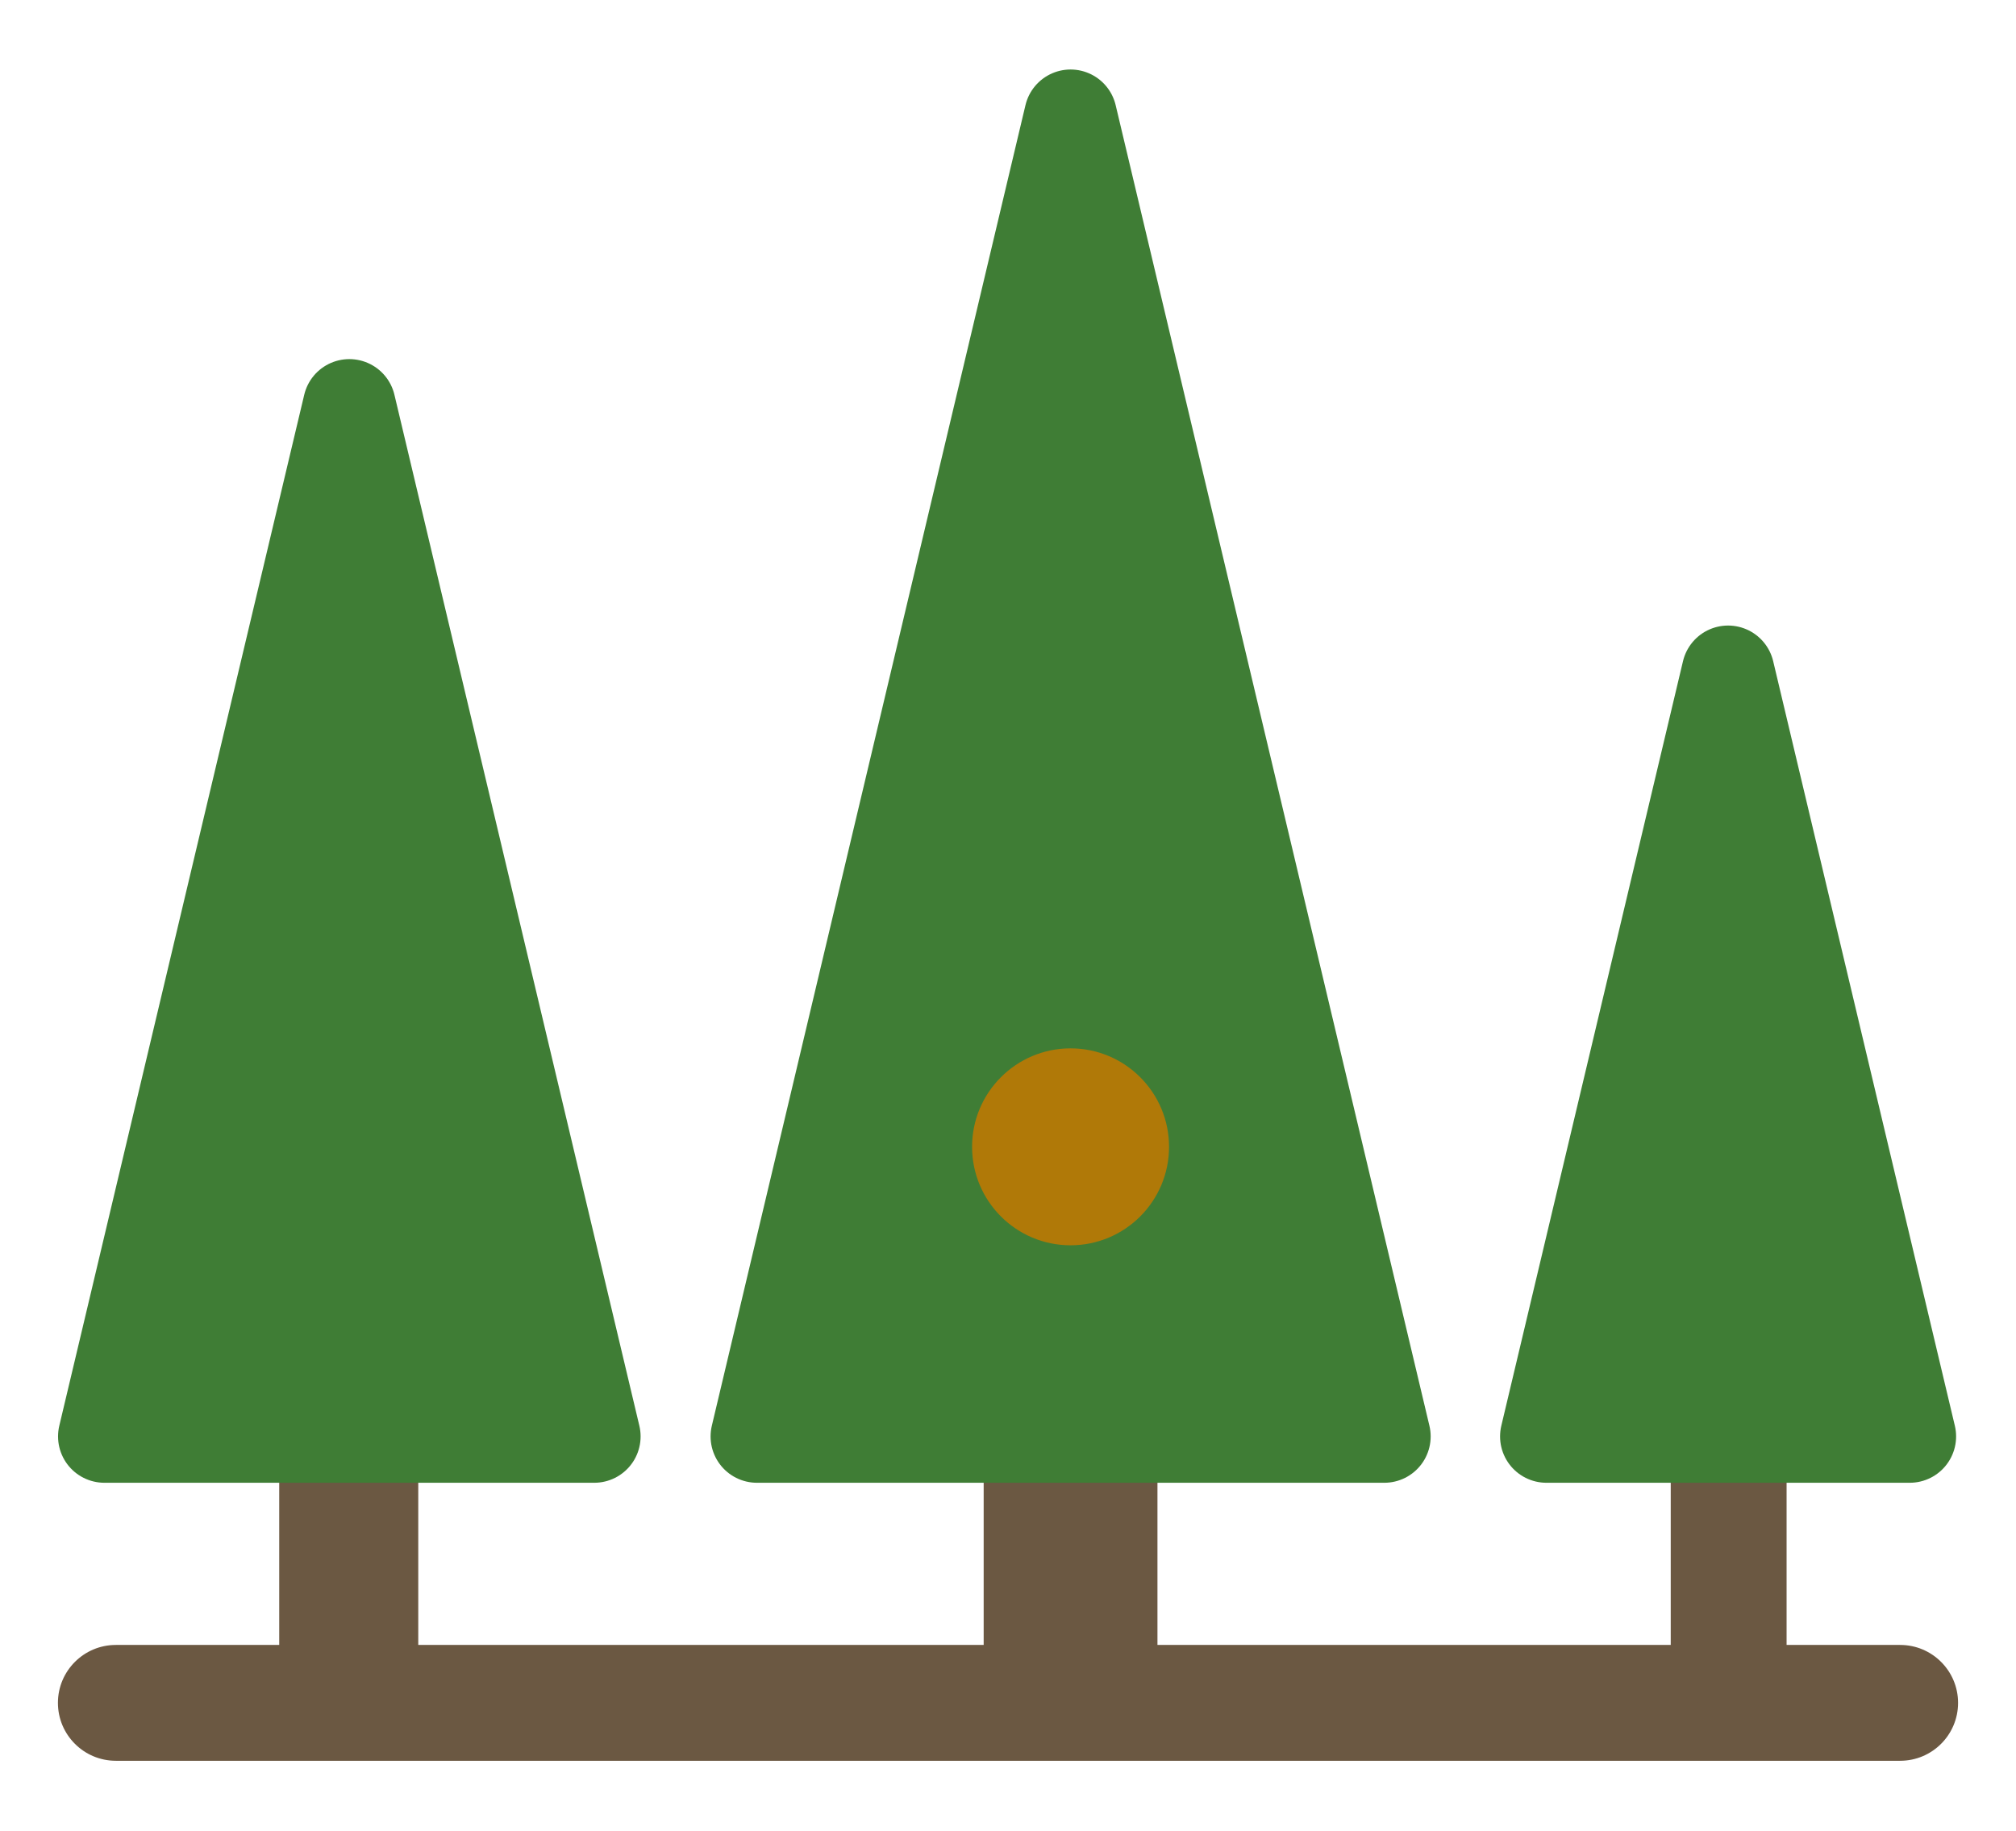
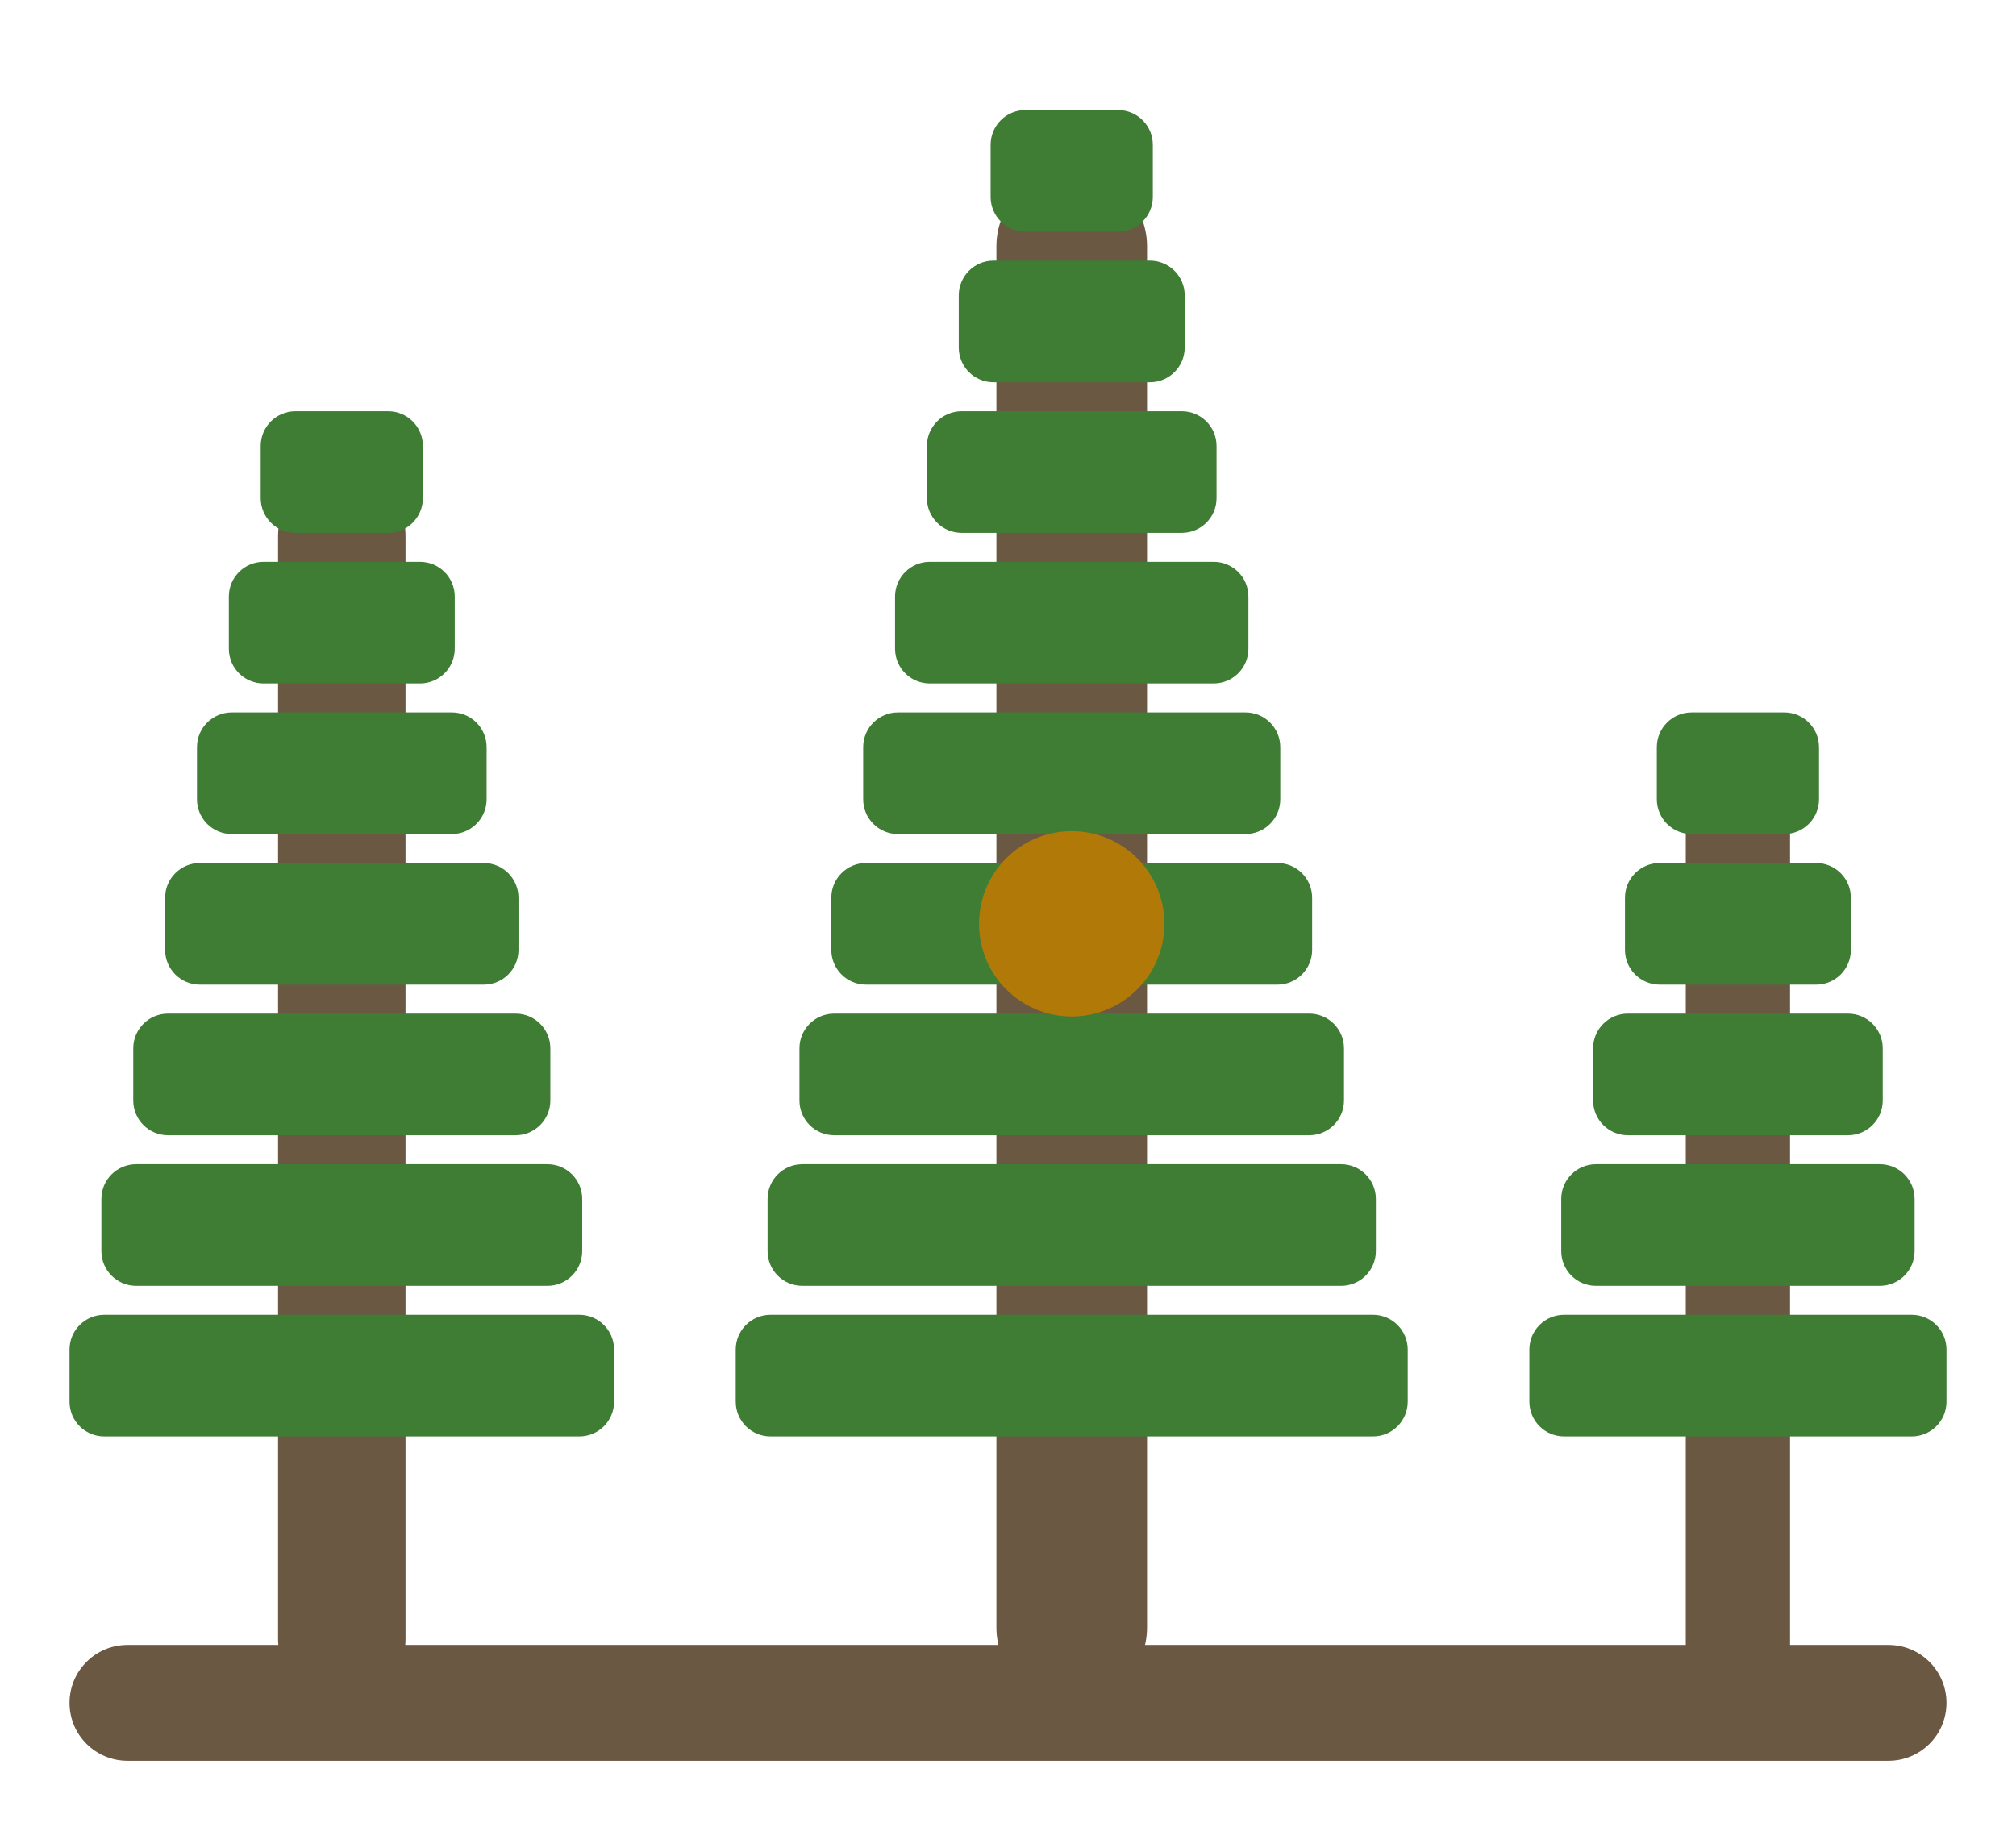
<svg xmlns="http://www.w3.org/2000/svg" viewBox="0 0 174 158" width="174" height="158" role="img" aria-label="grove">
-   <rect x="5" y="142" width="164" height="10" rx="5" fill="#6B5842" />
-   <rect x="24.1" y="118.0" width="12" height="29.0" rx="3.4" fill="#6B5842" />
-   <rect x="84.9" y="118.0" width="15" height="29.0" rx="4.3" fill="#6B5842" />
-   <rect x="144.2" y="118.0" width="10" height="29.0" rx="2.9" fill="#6B5842" />
-   <path d="M 30.15,35.00 L 51.29,124.00 L 30.15,124.00 L 9.01,124.00 Z" fill="#3F7D35" stroke="#3F7D35" stroke-width="8.0" stroke-linejoin="round" />
-   <path d="M 92.40,10.00 L 119.48,124.00 L 92.40,124.00 L 65.33,124.00 Z" fill="#3F7D35" stroke="#3F7D35" stroke-width="8.0" stroke-linejoin="round" />
-   <path d="M 149.15,58.00 L 164.83,124.00 L 149.15,124.00 L 133.47,124.00 Z" fill="#3F7D35" stroke="#3F7D35" stroke-width="8.0" stroke-linejoin="round" />
-   <circle cx="92.4" cy="99" r="8.5" fill="#B07908" />
+   <rect x="6.00" y="142.00" width="162.00" height="10.00" rx="5.00" fill="#6B5842" />
+   <rect x="24.00" y="40.75" width="11.00" height="106.25" rx="5.50" fill="#6B5842" />
+   <rect x="86.00" y="14.75" width="13.00" height="132.25" rx="6.50" fill="#6B5842" />
+   <rect x="145.50" y="66.75" width="9.00" height="80.25" rx="4.50" fill="#6B5842" />
+   <rect x="6.00" y="113.50" width="47.00" height="10.50" rx="3.00" fill="#3F7D35" />
+   <rect x="8.75" y="100.50" width="41.50" height="10.50" rx="3.00" fill="#3F7D35" />
+   <rect x="11.50" y="87.50" width="36.00" height="10.50" rx="3.00" fill="#3F7D35" />
+   <rect x="14.25" y="74.50" width="30.50" height="10.50" rx="3.00" fill="#3F7D35" />
+   <rect x="17.00" y="61.50" width="25.00" height="10.50" rx="3.00" fill="#3F7D35" />
+   <rect x="19.75" y="48.50" width="19.50" height="10.50" rx="3.00" fill="#3F7D35" />
+   <rect x="22.50" y="35.50" width="14.00" height="10.50" rx="3.00" fill="#3F7D35" />
+   <rect x="63.50" y="113.50" width="58.00" height="10.50" rx="3.00" fill="#3F7D35" />
+   <rect x="66.25" y="100.50" width="52.50" height="10.50" rx="3.00" fill="#3F7D35" />
+   <rect x="69.00" y="87.50" width="47.00" height="10.50" rx="3.00" fill="#3F7D35" />
+   <rect x="71.75" y="74.50" width="41.50" height="10.50" rx="3.00" fill="#3F7D35" />
+   <rect x="74.50" y="61.50" width="36.00" height="10.50" rx="3.00" fill="#3F7D35" />
+   <rect x="77.25" y="48.50" width="30.50" height="10.50" rx="3.00" fill="#3F7D35" />
+   <rect x="80.00" y="35.50" width="25.00" height="10.50" rx="3.00" fill="#3F7D35" />
+   <rect x="82.75" y="22.50" width="19.50" height="10.50" rx="3.00" fill="#3F7D35" />
+   <rect x="85.50" y="9.50" width="14.00" height="10.50" rx="3.00" fill="#3F7D35" />
+   <rect x="132.00" y="113.50" width="36.00" height="10.50" rx="3.00" fill="#3F7D35" />
+   <rect x="134.75" y="100.50" width="30.50" height="10.50" rx="3.00" fill="#3F7D35" />
+   <rect x="137.50" y="87.50" width="25.00" height="10.50" rx="3.00" fill="#3F7D35" />
+   <rect x="140.25" y="74.50" width="19.50" height="10.50" rx="3.00" fill="#3F7D35" />
+   <rect x="143.00" y="61.50" width="14.00" height="10.50" rx="3.00" fill="#3F7D35" />
+   <circle cx="92.50" cy="79.75" r="8.0" fill="#B07908" />
</svg>
